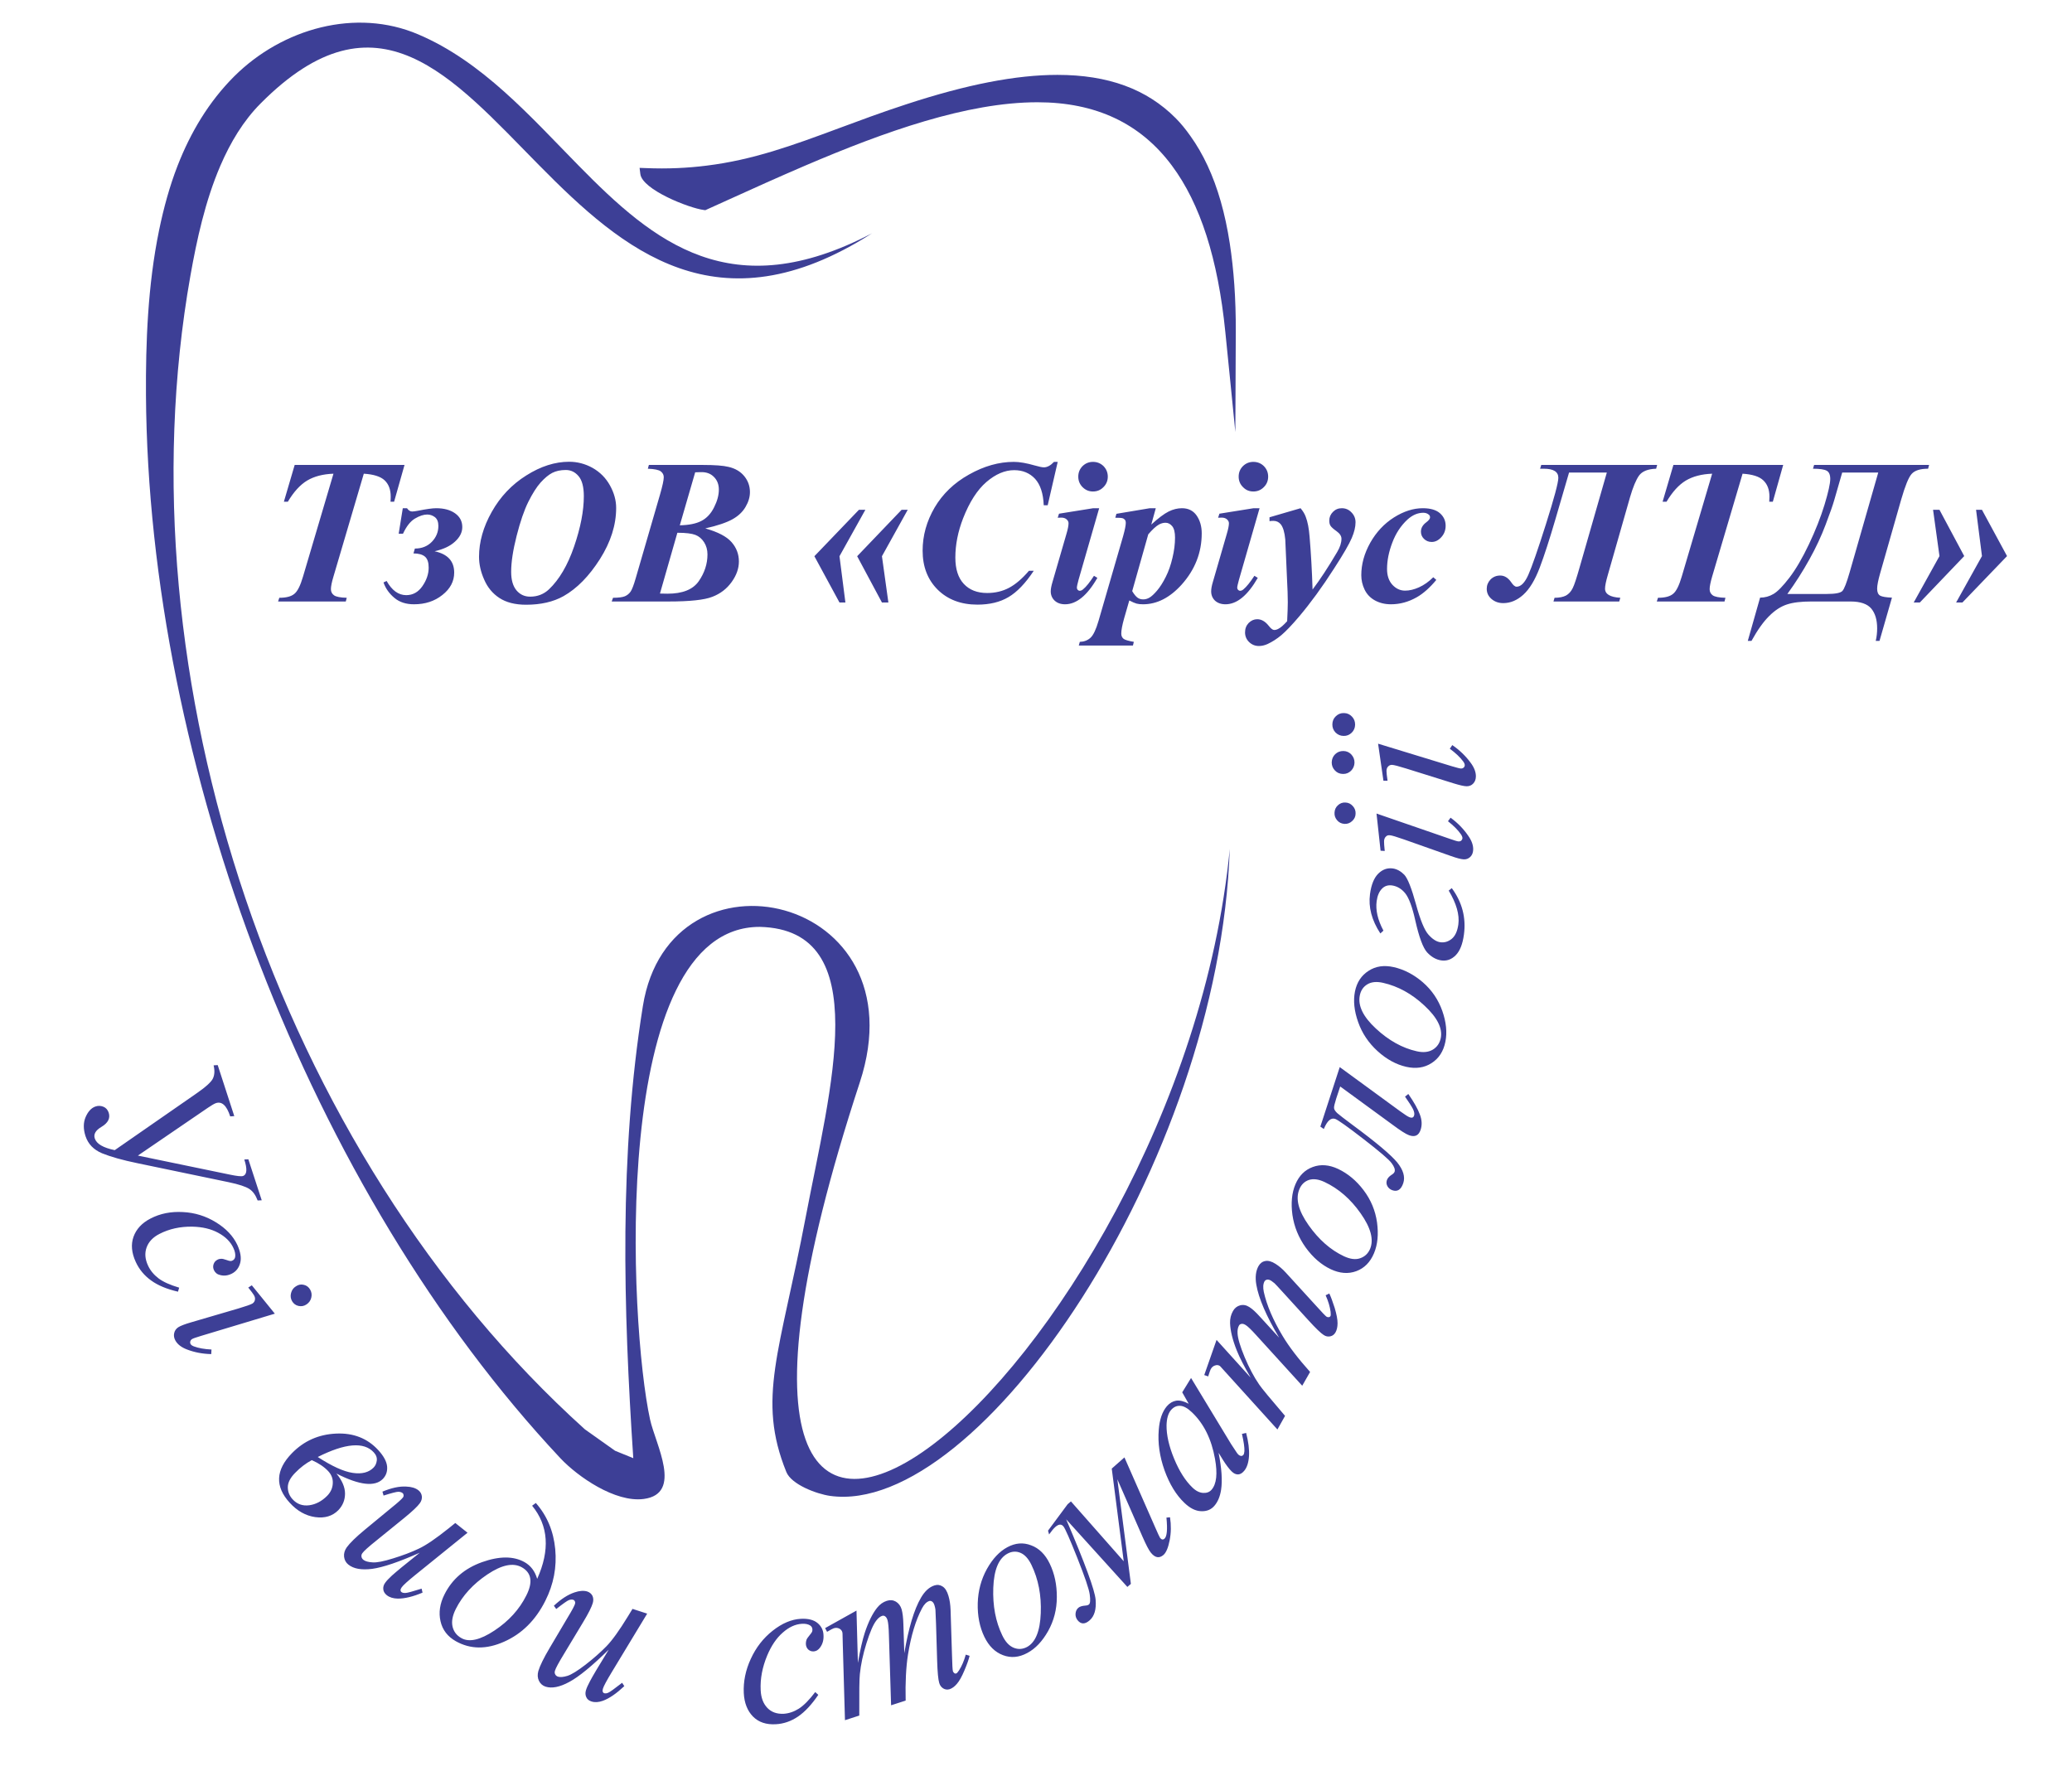
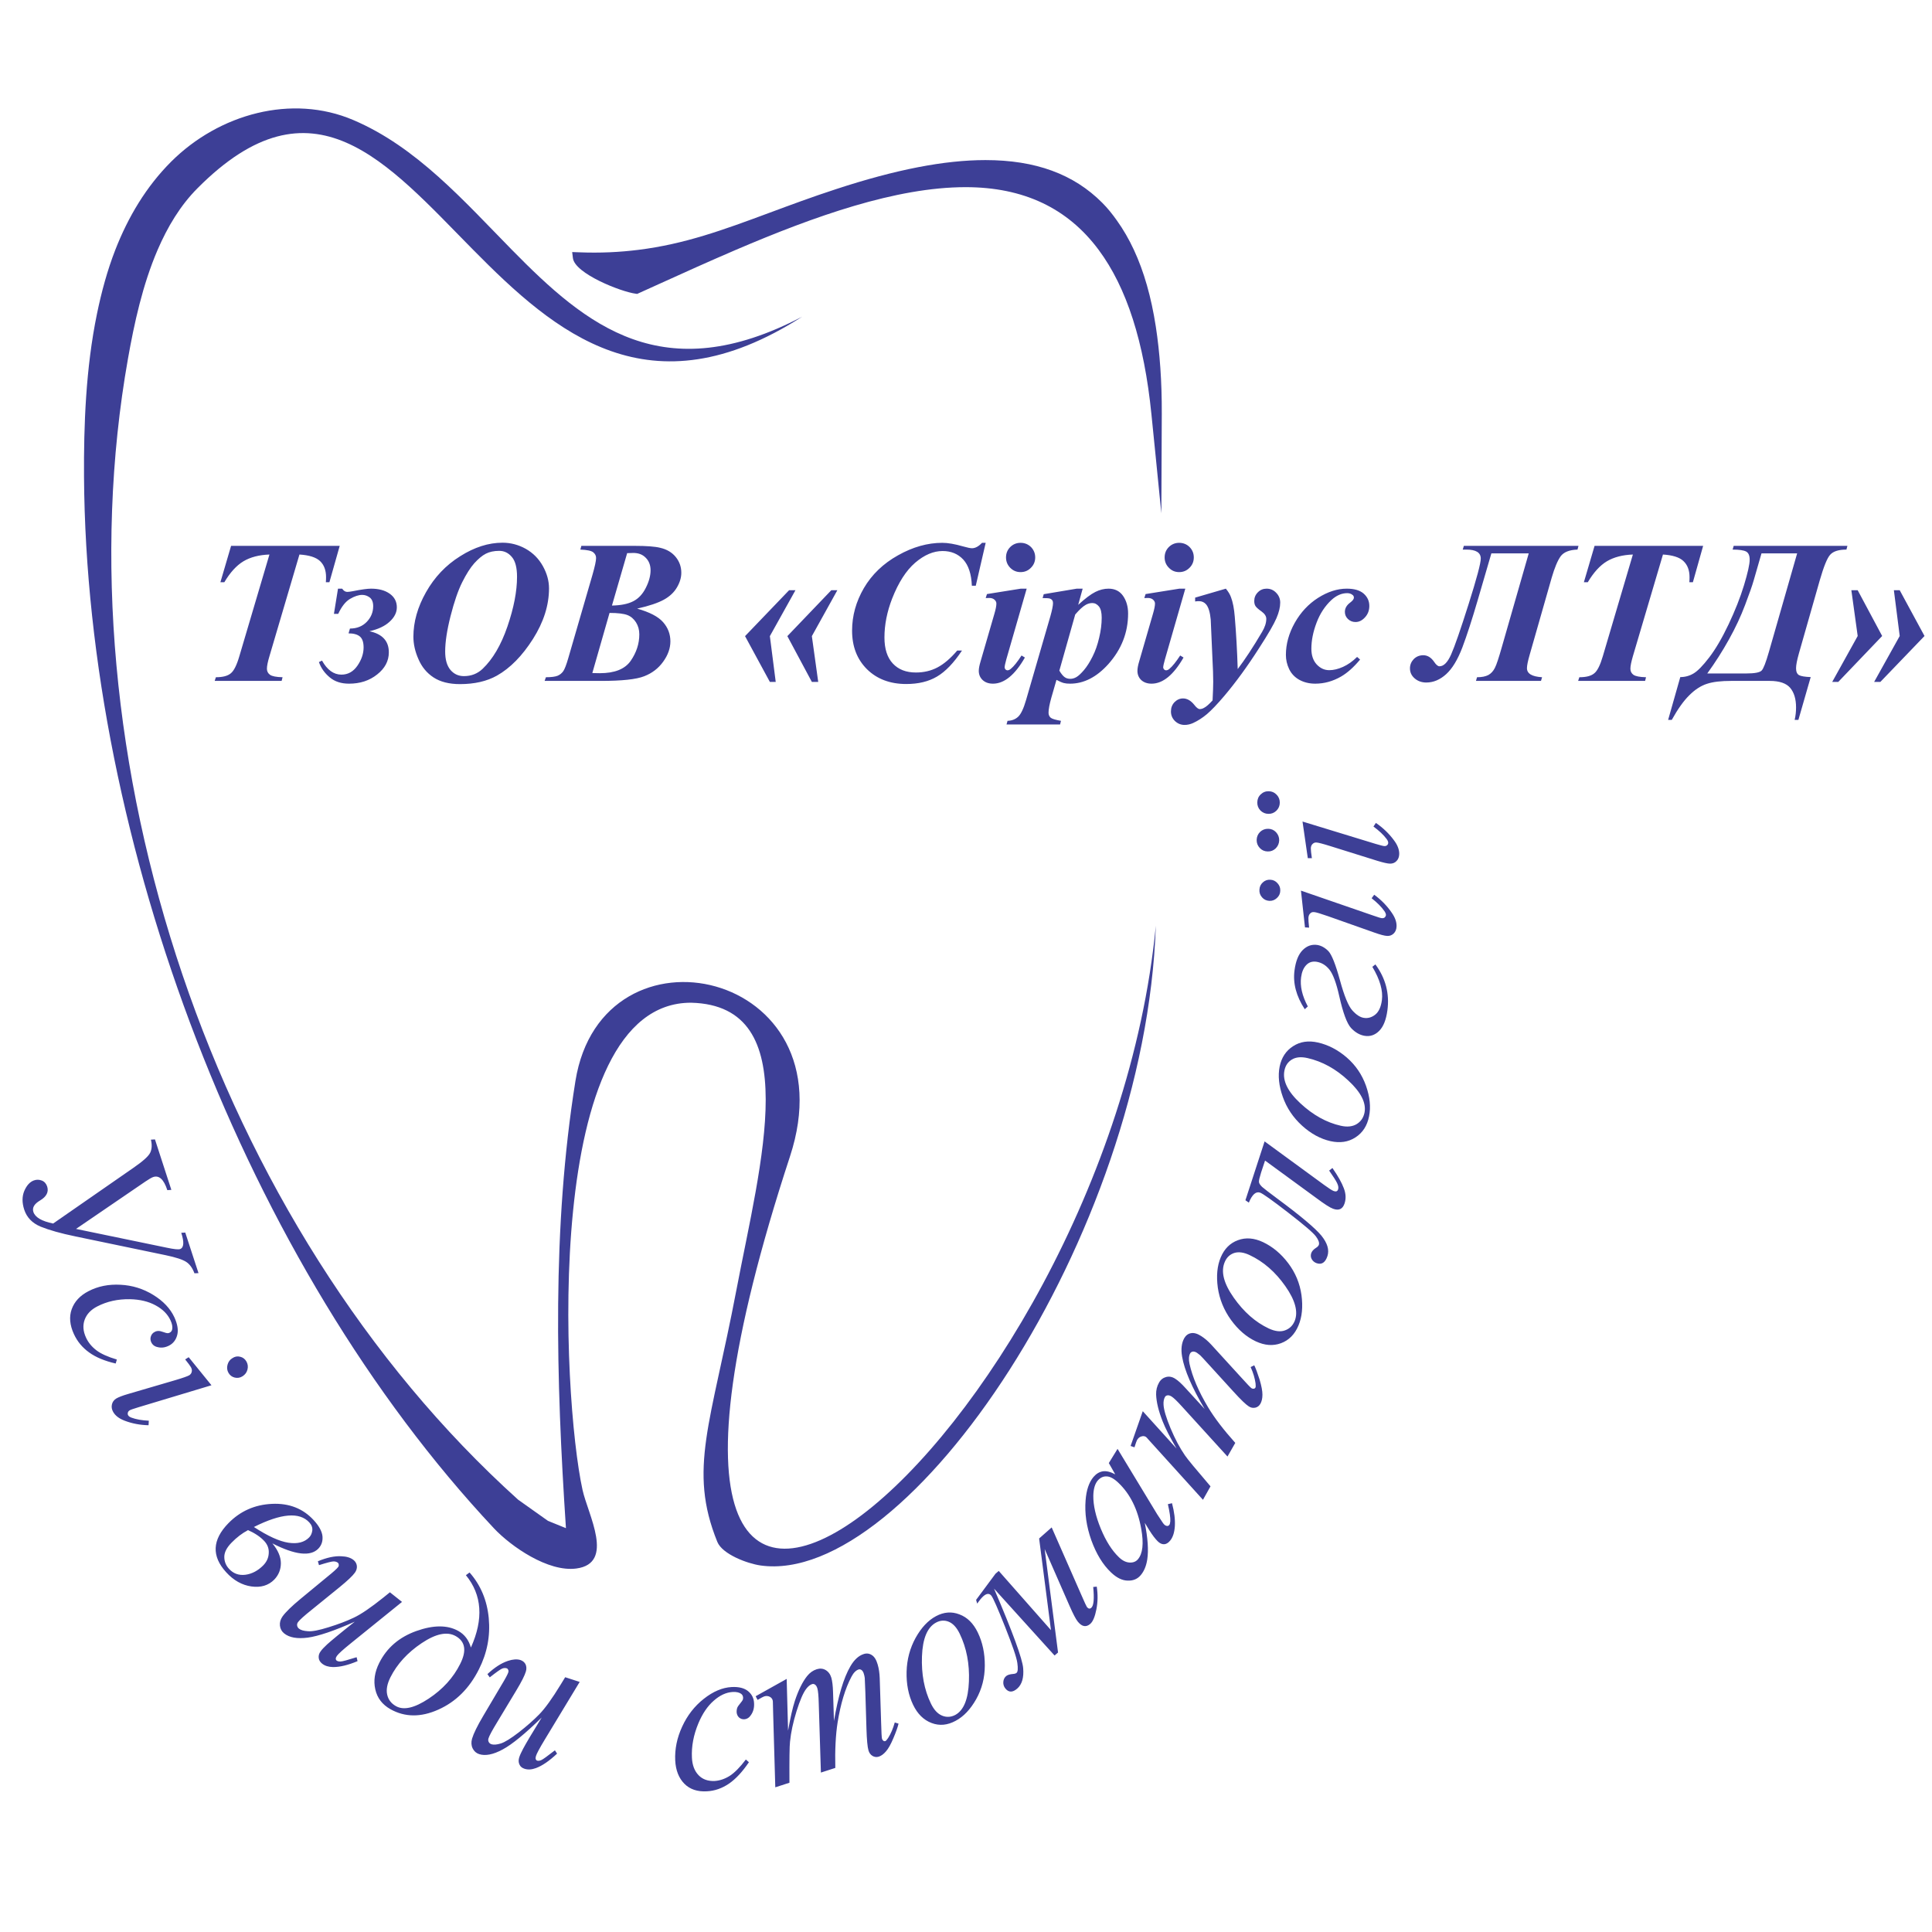
- <svg xmlns="http://www.w3.org/2000/svg" version="1.1" width="56" height="48" viewBox="60 180 470 490">
+ <svg xmlns="http://www.w3.org/2000/svg" width="512" height="512" viewBox="26 156 539 539" fill="none">
  <path transform="matrix(1,0,0,-1,348.46,247.143)" d="M0 0C-1.279 8.297-3.316 15.416-6.123 21.442-7.504 24.416-9.085 27.145-10.863 29.626-12.126 31.417-13.472 33.092-14.95 34.569-22.922 42.579-33.583 46.483-47.546 46.483-58.954 46.483-72.575 43.839-89.184 38.388-95.976 36.177-101.98 33.935-107.8 31.777-120.641 27.005-131.488 23.032-144.341 21.442-149.529 20.791-155.014 20.507-161.136 20.762L-162.831 20.824-162.626 19.148C-162.12 14.81-149.165 9.71-145.094 9.203L-144.701 9.147-138.785 11.826C-131.763 15.022-124.502 18.288-117.156 21.442-95.183 30.84-72.464 38.928-53.072 38.928-36.958 38.928-24.634 33.114-15.958 21.442-8.14 10.941-3.243-4.284-1.221-24.503L0-36.628 1.539-52.065 1.661-24.355C1.7-15.276 1.108-7.233 0 0" fill="#3d3f96" />
  <path transform="matrix(1,0,0,-1,246.386,478.654)" d="M0 0C17.095 52.074-52.4 67.411-59.848 21.07-66.421-19.836-65.242-62.259-62.497-103.681L-67.516-101.64-75.844-95.731C-160.842-19.124-204.29 112.14-184.677 222.625-182.951 232.359-180.617 243.18-176.409 252.953-173.647 259.353-170.093 265.318-165.294 270.132-133.088 302.531-112.558 277.45-88.374 252.953-65.43 229.721-39.203 207.025 3.392 234.292-35.433 213.984-56.687 231.684-77.57 252.953-90.966 266.588-104.211 281.699-121.849 289.178-138.95 296.47-159.254 290.894-172.637 277.549-179.615 270.572-184.633 262.135-188.215 252.953-190.441 247.243-192.069 241.221-193.331 235.111-196.468 219.895-197.031 203.905-196.947 189.717-196.302 87.669-151.915-29.801-82.551-103.758-77.804-108.782-67.502-115.978-59.612-114.94-48.718-113.496-56.37-99.837-57.865-93.015-63.567-67.101-69.337 43.051-27.558 42.91 4.261 42.109-8.132-1.524-14.94-37.236-22.031-74.494-28.467-87.265-20.264-107.507-18.858-110.956-11.919-113.564-8.195-114.092 32.951-119.863 99.14-22.265 102.074 64.387 88.267-78.504-68.726-209.591 0 0" fill="#3d3f96" />
  <path transform="matrix(1,0,0,-1,90.47,308.287)" d="M0 0H30.305L27.431-10.142H26.44C26.486-9.603 26.495-9.137 26.495-8.728 26.495-6.8 25.932-5.302 24.809-4.236 23.668-3.178 21.769-2.586 19.07-2.417L10.7-30.792C10.227-32.366 9.996-33.507 9.996-34.284 9.996-34.996 10.293-35.565 10.862-35.973 11.437-36.377 12.595-36.611 14.363-36.652L14.101-37.677H-4.578L-4.243-36.652C-2.339-36.652-.959-36.3-.095-35.57 .785-34.877 1.582-33.266 2.303-30.792L10.7-2.417C7.806-2.521 5.389-3.147 3.444-4.304 1.499-5.479-.273-7.429-1.881-10.142H-2.98L0 0ZM28.693-18.973 29.828-11.94H30.991C31.395-12.544 31.876-12.846 32.413-12.846 32.77-12.846 33.277-12.77 33.939-12.65 36.328-12.171 38.031-11.94 39.028-11.94 41.176-11.94 42.912-12.395 44.258-13.35 45.579-14.295 46.241-15.551 46.241-17.143 46.241-18.597 45.576-19.93 44.224-21.16 42.895-22.398 41.011-23.27 38.605-23.817 42.204-24.593 44.009-26.543 44.009-29.706 44.009-32.128 42.912-34.175 40.749-35.88 38.581-37.612 35.967-38.447 32.919-38.447 30.743-38.447 28.958-37.888 27.539-36.702 26.117-35.525 25.099-34.119 24.504-32.42L25.367-32.012C26.821-34.611 28.621-35.926 30.777-35.926 32.605-35.926 34.104-35.094 35.251-33.427 36.395-31.767 36.968-30.062 36.968-28.343 36.968-26.918 36.641-25.903 35.958-25.309 35.279-24.724 34.211-24.415 32.77-24.41L33.163-23.069C35.088-23.069 36.654-22.436 37.849-21.203 39.042-19.961 39.644-18.506 39.644-16.821 39.644-15.708 39.317-14.9 38.691-14.406 38.062-13.933 37.351-13.679 36.572-13.679 35.59-13.679 34.447-14.05 33.193-14.79 31.933-15.531 30.828-16.936 29.885-18.973H28.693ZM63.842-38.571C60.787-38.571 58.333-37.922 56.473-36.702 54.6-35.469 53.201-33.78 52.272-31.613 51.326-29.481 50.862-27.389 50.862-25.344 50.862-21.249 52.025-17.088 54.387-12.92 56.738-8.749 59.913-5.391 63.909-2.892 67.89-.369 71.835 .88 75.722 .88 78.001 .88 80.169 .311 82.211-.826 84.25-1.988 85.842-3.588 86.985-5.649 88.125-7.702 88.696-9.774 88.696-11.857 88.696-16.553 87.204-21.261 84.228-25.966 81.237-30.671 77.894-34.096 74.164-36.204 71.358-37.779 67.901-38.571 63.842-38.571ZM74.81-1.393C73.343-1.393 72.086-1.667 71.07-2.187 70.046-2.714 68.985-3.607 67.853-4.848 66.748-6.089 65.622-7.865 64.478-10.151 63.315-12.482 62.246-15.599 61.234-19.569 60.225-23.542 59.727-26.837 59.727-29.481 59.727-31.742 60.223-33.435 61.192-34.603 62.183-35.773 63.436-36.341 64.971-36.341 66.996-36.341 68.739-35.665 70.169-34.31 72.986-31.628 75.315-27.699 77.098-22.492 78.877-17.299 79.775-12.675 79.775-8.621 79.775-6.089 79.296-4.236 78.346-3.117 77.387-1.971 76.213-1.393 74.81-1.393ZM97.721 0H112.604C115.935 0 118.297-.184 119.713-.54 121.592-.971 123.04-1.846 124.084-3.147 125.099-4.413 125.606-5.876 125.606-7.508 125.606-8.847 125.203-10.206 124.387-11.591 123.574-12.987 122.355-14.124 120.731-15.02 119.118-15.907 116.626-16.765 113.283-17.509 116.758-18.491 119.169-19.742 120.522-21.286 121.883-22.83 122.559-24.615 122.559-26.646 122.559-28.555 121.899-30.438 120.559-32.301 119.219-34.17 117.458-35.525 115.244-36.377 113.046-37.251 109.01-37.677 103.141-37.677H87.47L87.829-36.652C89.35-36.652 90.443-36.504 91.107-36.233 91.753-35.955 92.279-35.525 92.686-34.942 93.076-34.363 93.548-33.145 94.083-31.284L100.806-8.135C101.486-5.761 101.828-4.19 101.828-3.382 101.828-2.745 101.564-2.219 101.022-1.788 100.464-1.352 99.273-1.111 97.44-1.042L97.721 0ZM106.255-16.655C108.769-16.601 110.753-16.209 112.213-15.443 113.66-14.701 114.842-13.45 115.703-11.709 116.58-9.99 117.028-8.341 117.028-6.813 117.028-5.371 116.571-4.19 115.654-3.291 114.755-2.37 113.549-1.938 112.026-1.985L110.497-2.033 106.255-16.655ZM105.583-18.711 100.777-35.487C101.71-35.52 102.404-35.525 102.858-35.525 106.993-35.525 109.856-34.392 111.472-32.095 113.076-29.78 113.889-27.314 113.889-24.679 113.889-23.425 113.575-22.304 112.96-21.331 112.335-20.363 111.54-19.677 110.55-19.3 109.575-18.923 107.914-18.711 105.583-18.711ZM157.448-12.38 150.311-25.185 151.945-37.953H150.311L143.387-25.185 155.673-12.38H157.448ZM169.137-12.38 162.026-25.185 163.801-37.953H162.026L155.19-25.185 167.448-12.38H169.137ZM210.522 .847 207.756-11.121H206.664C206.531-7.865 205.734-5.436 204.274-3.826 202.786-2.231 200.864-1.44 198.499-1.44 195.942-1.44 193.399-2.521 190.849-4.703 188.315-6.892 186.179-10.225 184.413-14.734 183-18.383 182.278-21.989 182.278-25.55 182.278-28.728 183.052-31.154 184.613-32.821 186.182-34.506 188.32-35.332 191.06-35.332 193.258-35.332 195.268-34.865 197.077-33.911 198.907-32.945 200.733-31.371 202.587-29.203H203.913C201.621-32.66 199.297-35.08 196.942-36.463 194.615-37.847 191.754-38.542 188.357-38.542 183.831-38.542 180.179-37.145 177.417-34.428 174.625-31.654 173.248-28.058 173.248-23.651 173.248-19.5 174.354-15.531 176.555-11.758 178.753-8.019 181.925-4.942 186.067-2.636 190.2-.305 194.327 .847 198.411 .847 199.968 .847 201.912 .514 204.216-.151 205.409-.49 206.223-.662 206.705-.662 207.623-.662 208.56-.151 209.498 .847H210.522ZM220.246 .847C221.404 .847 222.361 .445 223.159-.323 223.936-1.132 224.338-2.1 224.338-3.228 224.338-4.361 223.936-5.336 223.132-6.125 222.338-6.937 221.387-7.323 220.246-7.323 219.141-7.323 218.186-6.937 217.378-6.125 216.593-5.336 216.194-4.361 216.194-3.228 216.194-2.1 216.575-1.132 217.373-.323 218.156 .445 219.125 .847 220.246 .847ZM221.96-11.94 216.275-31.675C215.963-32.797 215.808-33.548 215.808-33.911 215.808-34.109 215.902-34.284 216.048-34.487 216.228-34.634 216.399-34.722 216.575-34.722 216.88-34.722 217.211-34.597 217.528-34.31 218.371-33.629 219.358-32.385 220.527-30.585L221.462-31.154C218.682-36.01 215.701-38.447 212.555-38.447 211.346-38.447 210.399-38.101 209.687-37.447 208.964-36.773 208.596-35.903 208.596-34.877 208.596-34.182 208.774-33.316 209.089-32.258L212.945-18.973C213.319-17.714 213.507-16.738 213.507-16.092 213.507-15.684 213.328-15.335 212.971-15.012 212.619-14.701 212.141-14.534 211.54-14.534 211.247-14.534 210.921-14.566 210.522-14.566L210.878-13.45 220.317-11.94H221.96ZM226.717-13.483 235.927-11.94H237.58L236.334-16.452C238.274-14.675 239.866-13.483 241.119-12.853 242.349-12.239 243.575-11.94 244.798-11.94 246.544-11.94 247.897-12.604 248.838-13.941 249.769-15.282 250.254-16.922 250.254-18.876 250.254-24.197 248.388-28.901 244.727-33.006 241.462-36.628 237.902-38.447 234.07-38.447 233.357-38.447 232.787-38.393 232.291-38.262 231.816-38.137 231.15-37.847 230.27-37.39L228.828-42.395C228.323-44.201 228.057-45.594 228.057-46.534 228.057-47.13 228.246-47.586 228.666-47.951 229.061-48.279 230.02-48.548 231.523-48.814L231.275-49.833H216.337L216.616-48.814C217.801-48.777 218.786-48.404 219.571-47.678 220.354-46.96 221.098-45.389 221.788-43.008L228.562-19.663C229.054-17.91 229.305-16.677 229.305-15.951 229.305-15.639 229.235-15.374 229.08-15.165 228.934-14.959 228.704-14.79 228.41-14.702 228.12-14.604 227.449-14.566 226.406-14.566L226.717-13.483ZM231.072-34.815C231.614-35.723 232.125-36.334 232.557-36.628 232.982-36.948 233.522-37.095 234.124-37.095 234.705-37.095 235.275-36.939 235.85-36.598 236.416-36.27 237.114-35.625 237.947-34.651 238.78-33.663 239.578-32.406 240.341-30.87 241.119-29.337 241.727-27.594 242.179-25.637 242.657-23.67 242.888-21.8 242.888-20.043 242.888-18.605 242.645-17.585 242.13-16.922 241.601-16.28 240.991-15.951 240.271-15.951 239.635-15.951 239.014-16.127 238.437-16.452 237.603-16.922 236.629-17.838 235.501-19.148L231.072-34.815ZM264.493 .847C265.636 .847 266.627 .445 267.4-.323 268.193-1.132 268.582-2.1 268.582-3.228 268.582-4.361 268.187-5.336 267.383-6.125 266.579-6.937 265.623-7.323 264.493-7.323 263.376-7.323 262.431-6.937 261.648-6.125 260.844-5.336 260.445-4.361 260.445-3.228 260.445-2.1 260.823-1.132 261.624-.323 262.407 .445 263.376 .847 264.493 .847ZM266.212-11.94 260.529-31.675C260.215-32.797 260.046-33.548 260.046-33.911 260.046-34.109 260.141-34.284 260.298-34.487 260.477-34.634 260.641-34.722 260.823-34.722 261.149-34.722 261.458-34.597 261.783-34.31 262.603-33.629 263.611-32.385 264.788-30.585L265.72-31.154C262.926-36.01 259.957-38.447 256.807-38.447 255.6-38.447 254.653-38.101 253.923-37.447 253.22-36.773 252.858-35.903 252.858-34.877 252.858-34.182 253.018-33.316 253.338-32.258L257.187-18.973C257.556-17.714 257.758-16.738 257.758-16.092 257.758-15.684 257.572-15.335 257.219-15.012 256.869-14.701 256.386-14.534 255.77-14.534 255.487-14.534 255.163-14.566 254.772-14.566L255.132-13.45 264.562-11.94H266.212ZM268.956-14.441 277.521-11.94C278.214-12.77 278.697-13.571 278.963-14.345 279.47-15.669 279.83-17.461 280.013-19.793 280.395-24.344 280.677-29.203 280.833-34.377 282.813-31.767 285.097-28.319 287.63-24.014 288.409-22.713 288.807-21.492 288.807-20.353 288.807-19.621 288.356-18.932 287.467-18.289 286.555-17.652 285.993-17.128 285.775-16.765 285.551-16.403 285.448-15.946 285.448-15.352 285.448-14.446 285.775-13.641 286.461-12.95 287.141-12.264 287.942-11.94 288.908-11.94 289.931-11.94 290.836-12.312 291.565-13.09 292.329-13.864 292.69-14.785 292.69-15.834 292.69-17.088 292.346-18.534 291.65-20.159 290.957-21.795 289.34-24.615 286.761-28.586 283.499-33.689 280.279-38.087 277.139-41.808 275.121-44.189 273.479-45.894 272.248-46.943 271.001-47.988 269.714-48.814 268.394-49.423 267.6-49.782 266.799-49.958 266.036-49.958 264.969-49.958 264.069-49.586 263.305-48.848 262.567-48.112 262.207-47.22 262.207-46.203 262.207-45.179 262.526-44.325 263.198-43.608 263.88-42.928 264.669-42.566 265.569-42.566 266.702-42.566 267.751-43.153 268.7-44.338 269.318-45.143 269.845-45.539 270.242-45.539 270.663-45.539 271.094-45.402 271.49-45.161 272.058-44.876 272.839-44.189 273.822-43.117 273.938-40.796 274-39.055 274-37.888 274-36.27 273.927-34.034 273.77-31.154L273.304-20.567C273.122-18.619 272.721-17.216 272.058-16.372 271.543-15.75 270.859-15.428 270.033-15.428 269.709-15.428 269.351-15.443 268.956-15.513V-14.441ZM314.142-30.984 314.975-31.722C313.175-33.885 311.405-35.455 309.659-36.463 307.348-37.792 304.953-38.447 302.46-38.447 300.799-38.447 299.332-38.087 298.042-37.383 296.751-36.67 295.805-35.669 295.189-34.392 294.567-33.1 294.277-31.767 294.277-30.427 294.277-27.389 295.104-24.41 296.751-21.466 298.409-18.534 300.58-16.209 303.263-14.501 305.972-12.788 308.643-11.94 311.242-11.94 313.351-11.94 314.914-12.395 315.969-13.315 317.02-14.243 317.55-15.384 317.55-16.765 317.55-17.993 317.158-19.054 316.356-19.93 315.56-20.811 314.686-21.249 313.693-21.249 312.843-21.249 312.15-20.949 311.578-20.401 311.007-19.847 310.734-19.182 310.734-18.416 310.734-17.416 311.224-16.553 312.217-15.82 312.902-15.302 313.247-14.845 313.247-14.457 313.247-14.124 313.121-13.84 312.817-13.651 312.466-13.365 311.979-13.194 311.394-13.194 309.834-13.194 308.385-13.824 307-15.083 305.197-16.765 303.794-18.876 302.836-21.43 301.861-23.995 301.384-26.405 301.384-28.708 301.384-30.522 301.869-31.971 302.848-33.056 303.844-34.126 305.001-34.683 306.372-34.683 307.556-34.683 308.839-34.377 310.207-33.765 311.578-33.146 312.888-32.227 314.142-30.984ZM375.903 0 375.628-1.042C373.341-1.111 371.772-1.753 370.91-2.933 370.062-4.132 369.239-6.118 368.431-8.873L362.305-30.318C361.778-32.128 361.528-33.387 361.528-34.126 361.528-35.652 362.932-36.478 365.746-36.652L365.443-37.677H347.303L347.597-36.652C348.939-36.652 349.981-36.437 350.764-36.031 351.529-35.599 352.137-34.942 352.596-34.013 353.064-33.101 353.676-31.195 354.505-28.289L362.023-2.1H351.6L347.781-15.182C346.211-20.541 344.792-24.937 343.501-28.356 342.2-31.767 340.696-34.25 338.981-35.803 337.275-37.35 335.428-38.125 333.446-38.125 332.187-38.125 331.107-37.748 330.221-36.994 329.323-36.224 328.888-35.291 328.888-34.175 328.888-33.192 329.248-32.333 329.924-31.611 330.652-30.878 331.542-30.515 332.612-30.515 333.776-30.515 334.77-31.124 335.615-32.333 336.16-33.174 336.684-33.599 337.115-33.599 338.316-33.599 339.396-32.498 340.365-30.318 341.34-28.133 342.973-23.449 345.232-16.306 347.495-9.147 348.642-4.882 348.642-3.538 348.642-1.876 347.303-1.042 344.639-1.042H343.61L343.927 0H375.903ZM380.392 0H410.68L407.822-10.142H406.833C406.875-9.603 406.886-9.137 406.886-8.728 406.886-6.8 406.316-5.302 405.178-4.236 404.072-3.178 402.153-2.586 399.472-2.417L391.08-30.792C390.629-32.366 390.387-33.507 390.387-34.284 390.387-34.996 390.675-35.565 391.235-35.973 391.819-36.377 392.981-36.611 394.748-36.652L394.492-37.677H375.807L376.139-36.652C378.034-36.652 379.428-36.3 380.293-35.57 381.178-34.877 381.969-33.266 382.693-30.792L391.08-2.417C388.198-2.521 385.782-3.147 383.826-4.304 381.876-5.479 380.112-7.429 378.5-10.142H377.411L380.392 0ZM419.206 0H450.931L450.658-1.042C448.484-1.042 446.984-1.516 446.125-2.474 445.271-3.418 444.322-5.789 443.23-9.567L437.41-29.97C436.876-31.857 436.603-33.229 436.603-34.147 436.603-35.116 436.883-35.73 437.419-36.059 437.967-36.367 439.068-36.548 440.69-36.611L437.255-48.548H436.212C436.487-47.399 436.603-46.224 436.603-45.085 436.603-42.759 436.071-40.938 434.98-39.629 433.897-38.342 431.989-37.677 429.269-37.677H418.437C415.694-37.677 413.471-37.922 411.757-38.482 410.062-39.026 408.416-40.084 406.822-41.679 405.209-43.264 403.583-45.567 401.931-48.548H400.914L404.306-36.611C405.643-36.611 406.875-36.27 408.003-35.599 409.151-34.929 410.609-33.433 412.38-31.124 414.164-28.791 415.958-25.733 417.778-21.903 419.58-18.088 421.029-14.446 422.082-10.987 423.127-7.536 423.664-5.149 423.664-3.851 423.664-2.695 423.331-1.938 422.673-1.584 422.006-1.225 420.766-1.042 418.906-1.042L419.206 0ZM426.96-2.1 424.791-9.617C424.387-11.052 423.59-13.322 422.388-16.485 421.206-19.629 419.705-22.85 417.887-26.104 416.061-29.394 414.045-32.554 411.833-35.599H422.738C425.064-35.599 426.49-35.323 427.007-34.78 427.52-34.25 428.176-32.534 429.019-29.616L436.905-2.1H426.96ZM458.391-37.953 465.523-25.148 463.895-12.38H465.523L472.441-25.148 460.129-37.953H458.391ZM446.692-37.953 453.799-25.148 452.032-12.38H453.799L460.627-25.148 448.383-37.953H446.692" fill="#3d3f96" />
  <path transform="matrix(1,0,0,-1,47.206,498.849)" d="M0 0 25.349-5.245C27.336-5.664 28.564-5.793 29.023-5.628 30.103-5.24 30.221-3.726 29.361-1.081L30.479-1.019 34.173-12.334 33.044-12.382C32.499-10.933 31.753-9.869 30.774-9.223 29.799-8.57 27.882-7.931 25.011-7.332L-.075-2.11C-4.27-1.252-7.529-.317-9.883 .637-12.213 1.618-13.73 3.192-14.446 5.37-15.083 7.328-15.068 9.083-14.427 10.603-13.759 12.147-12.877 13.117-11.758 13.525-11.004 13.801-10.257 13.772-9.537 13.49-8.809 13.206-8.321 12.636-8.052 11.85-7.558 10.323-8.222 9.013-10.024 7.938-11.653 6.978-12.275 5.915-11.892 4.736-11.399 3.226-9.577 2.163-6.383 1.501L16.012 17.043C18.666 18.875 20.238 20.28 20.701 21.269 21.176 22.28 21.237 23.485 20.897 24.9L22.026 24.972 26.6 10.893 25.475 10.813C24.49 13.865 23.141 15.055 21.469 14.45 21.038 14.293 20.328 13.868 19.338 13.206L0 0ZM11.07-37.553C8.035-36.851 5.563-35.838 3.686-34.48 1.8-33.136 .374-31.43-.588-29.339-1.742-26.832-1.956-24.503-1.201-22.393-.441-20.287 1.11-18.591 3.475-17.376 6.151-15.98 9.131-15.397 12.422-15.581 15.702-15.741 18.755-16.686 21.541-18.409 24.338-20.119 26.303-22.211 27.446-24.661 28.319-26.589 28.599-28.233 28.236-29.604 27.882-30.96 27.12-31.952 25.973-32.546 24.885-33.106 23.814-33.253 22.729-32.968 21.902-32.79 21.323-32.325 20.987-31.609 20.737-31.064 20.701-30.506 20.888-29.972 21.07-29.423 21.419-29.013 21.939-28.744 22.263-28.563 22.624-28.473 22.962-28.473 23.288-28.457 23.765-28.555 24.348-28.772 24.936-28.985 25.331-29.094 25.551-29.094 25.764-29.094 25.968-29.044 26.154-28.933 26.519-28.744 26.764-28.423 26.845-27.966 26.957-27.27 26.804-26.451 26.364-25.515 25.58-23.789 24.169-22.382 22.182-21.316 20.197-20.234 17.818-19.67 15.035-19.609 11.661-19.555 8.634-20.228 5.947-21.615 4.16-22.526 2.988-23.772 2.419-25.32 1.842-26.889 1.973-28.555 2.791-30.322 3.414-31.679 4.373-32.857 5.668-33.85 6.951-34.832 8.868-35.692 11.394-36.441L11.07-37.553ZM47.544-36.99C47.94-37.698 48.039-38.44 47.834-39.24 47.632-40.034 47.184-40.639 46.477-41.097 45.789-41.543 45.071-41.655 44.284-41.477 43.517-41.294 42.937-40.843 42.545-40.171 42.145-39.477 42.048-38.719 42.267-37.905 42.482-37.101 42.921-36.484 43.606-36.072 44.305-35.596 45.033-35.46 45.797-35.664 46.552-35.838 47.137-36.281 47.544-36.99ZM37.789-43.619 17.401-49.759C16.024-50.181 15.216-50.453 14.986-50.605 14.709-50.768 14.538-50.986 14.467-51.253 14.392-51.526 14.416-51.766 14.538-51.983 14.677-52.252 14.986-52.465 15.454-52.647 16.755-53.132 18.371-53.416 20.312-53.51L20.24-54.772C17.864-54.72 15.633-54.299 13.563-53.503 12.018-52.915 10.965-52.107 10.371-51.065 9.971-50.371 9.861-49.678 10.018-48.978 10.168-48.29 10.566-47.738 11.182-47.342 11.8-46.966 12.946-46.509 14.628-46.024L27.714-42.191C29.859-41.554 31.15-41.097 31.628-40.813 31.989-40.55 32.22-40.248 32.288-39.828 32.398-39.426 32.288-38.993 32.041-38.544 31.826-38.182 31.304-37.449 30.455-36.411L31.436-35.792 37.789-43.619ZM54.782-87.732C56.362-89.632 57.154-91.505 57.154-93.279 57.144-95.066 56.521-96.559 55.318-97.828 53.692-99.476 51.56-100.115 48.936-99.75 46.322-99.38 43.959-98.064 41.886-95.78 37.782-91.298 37.991-86.732 42.521-82.099 45.834-78.717 49.876-76.929 54.668-76.706 59.47-76.479 63.36-78.021 66.353-81.298 67.842-82.929 68.639-84.425 68.766-85.785 68.873-87.173 68.481-88.286 67.592-89.212 65.396-91.454 61.116-90.973 54.782-87.732ZM49.628-83.162C53.539-85.706 56.748-87.173 59.27-87.549 61.798-87.928 63.717-87.434 65.04-86.074 65.529-85.573 65.801-84.962 65.916-84.171 66.019-83.377 65.752-82.608 65.085-81.886 62.363-78.914 57.212-79.352 49.628-83.162ZM47.985-84.03C46.361-84.896 44.813-86.069 43.398-87.532 42.048-88.902 41.383-90.208 41.369-91.479 41.369-92.763 41.81-93.889 42.694-94.841 43.902-96.16 45.427-96.718 47.279-96.484 49.116-96.233 50.772-95.342 52.231-93.869 53.185-92.896 53.709-91.768 53.771-90.488 53.862-89.212 53.441-88.092 52.557-87.117 51.466-85.93 49.941-84.896 47.985-84.03ZM90.952-104.062 76.603-115.664C74.465-117.394 73.188-118.545 72.79-119.12 72.582-119.41 72.471-119.674 72.457-119.883 72.471-120.098 72.539-120.279 72.698-120.417 72.958-120.617 73.32-120.705 73.806-120.685 74.292-120.685 75.781-120.272 78.286-119.49L78.543-120.588C75.911-121.696 73.627-122.249 71.705-122.238 70.442-122.21 69.444-121.902 68.674-121.296 68.1-120.838 67.77-120.299 67.712-119.687 67.64-119.051 67.803-118.452 68.227-117.88 68.619-117.312 69.241-116.674 70.084-115.888 71.196-114.888 73.756-112.755 77.773-109.576 71.989-112.148 67.616-113.618 64.66-114.025 61.721-114.401 59.532-114.025 58.074-112.851 57.393-112.308 56.995-111.588 56.891-110.682 56.798-109.784 57.04-108.94 57.613-108.113 58.493-106.896 60.166-105.259 62.625-103.227L69.994-97.146C71.778-95.715 72.813-94.766 73.137-94.326 73.284-94.132 73.348-93.897 73.299-93.665 73.288-93.425 73.188-93.247 73.049-93.127 72.744-92.89 72.321-92.76 71.856-92.76 71.366-92.76 69.994-93.108 67.789-93.806L67.476-92.721C69.951-91.695 72.129-91.214 74.021-91.325 75.484-91.374 76.603-91.721 77.405-92.351 77.967-92.799 78.27-93.35 78.352-94.006 78.418-94.654 78.243-95.306 77.799-95.91 77.178-96.789 75.732-98.15 73.526-99.954L65.752-106.262C63.624-107.961 62.359-109.109 61.951-109.682 61.721-109.992 61.636-110.319 61.69-110.644 61.739-110.995 61.917-111.293 62.22-111.533 62.722-111.934 63.559-112.167 64.725-112.239 65.896-112.338 67.808-111.966 70.453-111.133 73.101-110.319 75.433-109.439 77.457-108.478 79.481-107.544 82.242-105.652 85.734-102.861L87.573-101.374 90.952-104.062ZM108.773-96.605 109.797-95.851C112.891-99.361 114.674-103.603 115.149-108.575 115.616-113.557 114.71-118.301 112.416-122.843 109.741-128.186 105.959-131.937 101.078-134.11 96.193-136.3 91.747-136.249 87.728-133.997 85.459-132.717 84.036-130.876 83.499-128.47 82.952-126.085 83.318-123.617 84.596-121.08 86.708-116.859 90.162-113.891 94.946-112.18 99.737-110.472 103.653-110.472 106.685-112.177 108.397-113.148 109.554-114.667 110.17-116.789 113.739-108.848 113.278-102.114 108.773-96.605ZM105.925-113.594C103.524-112.261 100.389-112.918 96.433-115.564 92.49-118.208 89.595-121.374 87.728-125.073 86.812-126.908 86.498-128.506 86.812-129.927 87.121-131.319 87.935-132.398 89.259-133.138 91.41-134.358 94.444-133.657 98.393-131.041 102.328-128.436 105.266-125.201 107.173-121.374 109.036-117.697 108.609-115.108 105.925-113.594ZM140.517-126.382 130.782-142.469C129.326-144.876 128.503-146.416 128.308-147.086 128.2-147.447 128.188-147.726 128.258-147.932 128.341-148.137 128.452-148.277 128.653-148.336 128.958-148.433 129.326-148.399 129.786-148.199 130.238-148.024 131.512-147.086 133.606-145.464L134.207-146.387C132.077-148.386 130.125-149.754 128.318-150.422 127.112-150.863 126.076-150.913 125.155-150.621 124.455-150.397 123.978-150.019 123.729-149.452 123.454-148.885 123.417-148.258 123.609-147.577 123.807-146.888 124.182-146.066 124.732-145.038 125.436-143.689 127.166-140.77 129.913-136.324 125.303-140.825 121.671-143.816 119.039-145.221 116.409-146.659 114.201-147.086 112.472-146.527 111.651-146.258 111.037-145.71 110.649-144.909 110.259-144.095 110.222-143.205 110.488-142.226 110.923-140.77 111.967-138.629 113.624-135.835L118.579-127.46C119.79-125.467 120.459-124.207 120.617-123.673 120.679-123.42 120.679-123.205 120.563-122.986 120.459-122.77 120.33-122.629 120.147-122.583 119.786-122.453 119.349-122.486 118.891-122.662 118.444-122.833 117.274-123.658 115.428-125.109L114.776-124.207C116.765-122.343 118.669-121.128 120.48-120.522 121.856-120.055 123.038-119.981 123.985-120.272 124.656-120.503 125.126-120.9 125.422-121.474 125.688-122.076 125.723-122.749 125.508-123.465 125.203-124.533 124.303-126.335 122.803-128.813L117.543-137.544C116.092-139.923 115.272-141.451 115.069-142.148 114.961-142.521 114.98-142.853 115.149-143.152 115.304-143.453 115.561-143.658 115.927-143.779 116.529-143.961 117.385-143.898 118.515-143.552 119.643-143.198 121.318-142.157 123.542-140.444 125.764-138.715 127.661-137.043 129.257-135.407 130.845-133.788 132.841-131.015 135.219-127.119L136.47-125.073 140.517-126.382ZM187.73-148.788C185.931-151.439 184.074-153.454 182.16-154.766 180.256-156.058 178.198-156.792 176.001-156.9 173.374-157.053 171.269-156.351 169.718-154.785 168.181-153.224 167.304-151.046 167.17-148.277 167.025-145.146 167.659-141.991 169.099-138.877 170.537-135.73 172.552-133.138 175.132-131.107 177.737-129.048 180.306-127.96 182.896-127.812 184.923-127.705 186.461-128.102 187.509-128.966 188.553-129.831 189.124-130.963 189.167-132.327 189.244-133.582 188.952-134.703 188.282-135.648 187.799-136.371 187.17-136.761 186.408-136.804 185.839-136.831 185.355-136.644 184.933-136.267 184.539-135.875 184.329-135.358 184.299-134.76 184.285-134.36 184.348-133.997 184.452-133.657 184.569-133.329 184.85-132.917 185.262-132.427 185.674-131.937 185.916-131.589 186.016-131.385 186.077-131.185 186.12-130.954 186.107-130.718 186.078-130.294 185.9-129.943 185.528-129.677 184.969-129.303 184.206-129.129 183.216-129.187 181.383-129.291 179.628-130.108 177.916-131.625 176.191-133.125 174.771-135.228 173.641-137.914 172.28-141.172 171.677-144.359 171.832-147.518 171.933-149.625 172.559-151.243 173.695-152.418 174.826-153.587 176.325-154.101 178.188-154.016 179.614-153.921 181.006-153.454 182.379-152.592 183.738-151.711 185.251-150.183 186.88-148.026L187.73-148.788ZM198.266-125.542 198.655-139.976C199.293-136.355 199.93-133.573 200.555-131.659 201.544-128.663 202.687-126.353 203.963-124.754 204.718-123.813 205.605-123.174 206.652-122.843 207.547-122.566 208.367-122.629 209.125-123.063 209.891-123.517 210.431-124.227 210.726-125.214 210.99-126.166 211.154-127.504 211.2-129.187L211.457-137.292C212.642-130.344 214.15-125.255 216.054-121.999 217.109-120.188 218.348-119.059 219.75-118.609 220.564-118.336 221.33-118.44 222.017-118.891 222.732-119.334 223.279-120.214 223.652-121.518 223.989-122.662 224.172-123.92 224.223-125.297L224.615-137.736C224.684-140.444 224.768-141.911 224.856-142.198 224.923-142.469 225.077-142.678 225.297-142.84 225.445-142.936 225.596-142.947 225.786-142.891 225.955-142.84 226.214-142.562 226.557-142.04 227.331-140.845 227.941-139.395 228.42-137.695L229.476-138.023C229.253-138.969 228.79-140.293 228.052-142.04 227.331-143.764 226.628-145.012 225.967-145.76 225.315-146.527 224.646-147.002 223.969-147.231 223.353-147.411 222.753-147.357 222.204-147.022 221.655-146.683 221.272-146.168 221.085-145.482 220.804-144.527 220.618-142.521 220.522-139.441L220.212-129.17C220.129-126.809 220.06-125.506 220.046-125.261 219.984-124.858 219.915-124.488 219.804-124.159 219.662-123.658 219.453-123.301 219.182-123.089 218.895-122.877 218.601-122.82 218.348-122.901 217.592-123.151 216.922-123.813 216.327-124.954 214.593-128.233 213.318-132.48 212.477-137.669 211.939-141.09 211.713-145.338 211.833-150.375L207.814-151.671 207.211-132.341C207.159-130.243 207.026-128.883 206.841-128.233 206.695-127.705 206.466-127.343 206.196-127.152 205.936-126.95 205.654-126.908 205.372-126.987 204.782-127.179 204.24-127.62 203.714-128.323 202.86-129.423 201.972-131.512 201.01-134.577 200.051-137.646 199.46-140.462 199.198-143.057 199.046-144.286 199.007-148.113 199.037-154.508L195.088-155.786 194.491-135.063 194.424-132.367C194.433-131.958 194.408-131.681 194.351-131.48 194.229-131.059 193.946-130.718 193.494-130.499 193.026-130.28 192.521-130.243 191.972-130.433 191.755-130.499 191.142-130.814 190.153-131.401L189.612-130.375 198.266-125.542ZM251.586-112.596C252.914-115.346 253.56-118.415 253.541-121.831 253.536-125.237 252.724-128.353 251.137-131.196 249.529-134.037 247.637-136.047 245.389-137.242 243.123-138.465 240.906-138.687 238.692-137.845 236.487-137.013 234.765-135.324 233.533-132.759 232.247-130.079 231.634-126.987 231.72-123.524 231.814-120.067 232.671-116.927 234.24-114.077 235.837-111.223 237.706-109.225 239.914-108.043 242.098-106.872 244.276-106.686 246.468-107.544 248.645-108.347 250.356-110.044 251.586-112.596ZM246.53-112.918C245.703-111.211 244.699-110.112 243.523-109.613 242.338-109.109 241.133-109.182 239.945-109.822 237.499-111.133 236.196-114.281 236.009-119.241 235.828-124.188 236.646-128.569 238.496-132.398 239.331-134.135 240.364-135.275 241.635-135.795 242.873-136.3 244.097-136.225 245.313-135.588 247.653-134.313 248.915-131.216 249.108-126.272 249.307-121.354 248.454-116.887 246.53-112.918ZM251.114-103.49 256.523-96.196 257.433-95.418 271.998-111.934 268.694-86.366 272.195-83.277 280.539-102.261C281.391-104.224 281.888-105.296 282.027-105.485 282.435-105.993 282.856-106.06 283.251-105.696 283.936-105.087 284.102-103.158 283.784-99.893L284.771-99.796C285.106-101.988 285.074-104.087 284.669-106.142 284.274-108.174 283.713-109.516 282.987-110.17 281.797-111.211 280.624-111 279.448-109.516 278.919-108.851 278.178-107.435 277.21-105.229L270.238-89.309 273.972-118.176 273.002-119.013 256.116-100.358C261.329-112.548 264.044-119.954 264.246-122.566 264.461-125.194 263.909-127.076 262.606-128.223 261.312-129.368 260.192-129.364 259.254-128.186 258.842-127.649 258.656-127.058 258.703-126.401 258.752-125.736 258.993-125.201 259.451-124.791 259.839-124.436 260.52-124.227 261.439-124.159 261.901-124.131 262.212-124.023 262.42-123.833 262.756-123.54 262.834-122.629 262.618-121.11 262.414-119.558 261.25-116.204 259.197-111.019 257.131-105.823 255.857-102.938 255.377-102.334 254.803-101.612 254.054-101.661 253.124-102.477 252.626-102.922 252.061-103.603 251.409-104.534L251.114-103.49ZM290.574-61.364 301.636-79.617 303.212-82.003C303.361-82.22 303.5-82.371 303.633-82.506 303.859-82.723 304.13-82.842 304.413-82.875 304.66-82.875 304.837-82.783 304.99-82.608 305.152-82.427 305.254-82.066 305.294-81.558 305.344-80.578 305.122-78.994 304.615-76.791L305.769-76.526C306.411-78.97 306.672-81.104 306.561-82.925 306.438-84.74 305.992-86.092 305.222-86.994 304.688-87.632 304.13-87.952 303.545-87.973 302.969-87.99 302.371-87.732 301.786-87.155 301.092-86.474 300.288-85.417 299.398-84.008L298.171-82.003C299.019-86.263 299.249-89.67 298.864-92.202 298.583-94.037 297.969-95.512 297.026-96.614 296.122-97.682 294.902-98.186 293.356-98.118 291.83-98.076 290.298-97.309 288.759-95.837 286.458-93.66 284.627-90.644 283.251-86.83 281.895-83 281.367-79.3 281.662-75.682 281.875-72.865 282.612-70.691 283.873-69.187 284.647-68.287 285.502-67.795 286.458-67.629 287.45-67.484 288.583-67.752 289.924-68.472L288.137-65.324 290.574-61.364ZM285.029-70.225C284.251-71.16 283.852-72.574 283.812-74.445 283.784-77.102 284.476-80.173 285.894-83.614 287.329-87.092 289.014-89.739 290.966-91.607 291.948-92.555 292.946-93.027 293.93-93.078 294.927-93.127 295.698-92.823 296.244-92.184 297.61-90.601 297.917-87.755 297.179-83.664 296.21-78.222 294.095-73.959 290.844-70.861 289.622-69.684 288.518-69.077 287.555-69.047 286.594-68.988 285.761-69.381 285.029-70.225ZM297.61-50.852 307.031-61.275C305.205-58.142 303.918-55.632 303.183-53.754 302.019-50.852 301.413-48.325 301.334-46.218 301.3-44.99 301.575-43.882 302.136-42.901 302.595-42.064 303.276-41.543 304.114-41.317 304.973-41.097 305.814-41.251 306.64-41.784 307.485-42.304 308.422-43.18 309.523-44.397L314.873-50.233C311.324-44.251 309.227-39.386 308.582-35.638 308.223-33.534 308.436-31.829 309.182-30.488 309.627-29.72 310.237-29.238 311.045-29.094 311.854-28.924 312.83-29.192 313.909-29.89 314.877-30.506 315.824-31.312 316.728-32.303L324.908-41.262C326.669-43.226 327.679-44.264 327.909-44.417 328.141-44.573 328.378-44.612 328.633-44.573 328.814-44.547 328.951-44.446 329.039-44.272 329.136-44.106 329.138-43.715 329.076-43.088 328.875-41.661 328.432-40.152 327.704-38.544L328.712-38.048C329.136-38.897 329.613-40.205 330.201-42.02 330.737-43.839 331.009-45.263 330.994-46.28 330.988-47.31 330.79-48.137 330.426-48.782 330.098-49.365 329.613-49.732 329.004-49.871 328.366-50 327.779-49.905 327.185-49.513 326.384-49.015 324.965-47.648 322.944-45.426L316.2-38.026C314.654-36.319 313.789-35.394 313.607-35.233 313.311-34.986 313.014-34.759 312.734-34.568 312.313-34.296 311.931-34.181 311.591-34.22 311.236-34.29 311.005-34.434 310.848-34.692 310.457-35.394 310.383-36.369 310.647-37.622 311.451-41.283 313.19-45.361 315.851-49.791 317.614-52.739 320.142-56.034 323.418-59.698L321.244-63.503 308.566-49.565C307.197-48.049 306.236-47.128 305.689-46.783 305.236-46.494 304.849-46.373 304.525-46.43 304.194-46.48 303.956-46.609 303.802-46.889 303.483-47.438 303.35-48.179 303.405-49.051 303.479-50.481 304.13-52.652 305.358-55.615 306.594-58.556 307.932-61.097 309.394-63.207 310.063-64.203 312.447-67.078 316.507-71.819L314.403-75.571 300.836-60.583 299.07-58.632C298.822-58.321 298.614-58.113 298.467-58.011 298.098-57.79 297.684-57.733 297.187-57.911 296.706-58.051 296.307-58.384 296.009-58.915 295.898-59.125 295.647-59.789 295.296-60.931L294.215-60.554 297.61-50.852ZM331.151-3.683C333.819-4.95 336.177-6.898 338.177-9.548 340.193-12.212 341.423-15.173 341.885-18.439 342.324-21.711 342.061-24.544 341.042-26.963 340.006-29.423 338.384-31.064 336.177-31.884 333.95-32.709 331.62-32.522 329.138-31.364 326.529-30.131 324.228-28.149 322.227-25.396 320.241-22.634 319.019-19.638 318.544-16.372 318.1-13.103 318.368-10.283 319.365-7.926 320.372-5.552 321.961-3.945 324.161-3.146 326.332-2.338 328.664-2.518 331.151-3.683ZM327.426-7.304C325.771-6.52 324.344-6.333 323.107-6.716 321.883-7.137 320.997-7.975 320.468-9.263 319.345-11.918 320.191-15.213 323.009-19.21 325.811-23.176 329.055-26.04 332.77-27.781 334.458-28.563 335.947-28.77 337.211-28.331 338.508-27.894 339.422-27.019 339.974-25.731 341.028-23.176 340.17-19.923 337.373-15.953 334.591-11.985 331.258-9.101 327.426-7.304ZM326.248 7.995 331.598 24.417 348.293 12.212C349.574 11.277 350.448 10.72 350.9 10.56 351.523 10.329 351.923 10.487 352.103 11.023 352.264 11.501 352.167 12.073 351.812 12.816 351.462 13.525 350.721 14.68 349.607 16.272L350.519 16.998C352.092 14.739 353.142 12.854 353.698 11.35 354.285 9.833 354.342 8.429 353.914 7.126 353.392 5.538 352.332 5.024 350.711 5.623 349.88 5.907 348.311 6.912 346.031 8.614L331.725 19.066 330.621 15.734C330.201 14.373 329.974 13.49 330.025 13.096 330.061 12.678 330.367 12.25 330.894 11.727 331.452 11.245 332.847 10.154 335.119 8.469 341.624 3.669 345.723 .203 347.435-1.861 349.132-3.968 349.688-5.856 349.132-7.575 348.529-9.406 347.507-10.062 346.075-9.548 345.489-9.333 345.051-8.961 344.758-8.449 344.466-7.931 344.413-7.388 344.6-6.786 344.79-6.231 345.23-5.734 345.92-5.292 346.364-5.034 346.627-4.738 346.741-4.432 346.916-3.845 346.641-3.061 345.895-2.07 345.156-1.056 342.56 1.153 338.143 4.574 333.723 7.995 331.117 9.833 330.367 10.112 329.189 10.531 328.141 9.622 327.202 7.332L326.248 7.995ZM346.501 51.999C349.345 51.351 352.046 49.957 354.524 47.814 357.009 45.653 358.786 43.033 359.889 39.929 360.978 36.825 361.268 33.999 360.744 31.413 360.217 28.765 358.949 26.815 356.936 25.525 354.944 24.233 352.629 23.895 349.971 24.485 347.18 25.116 344.532 26.556 342.047 28.811 339.558 31.074 337.761 33.745 336.676 36.838 335.575 39.929 335.294 42.735 335.795 45.278 336.309 47.816 337.567 49.713 339.558 50.981 341.534 52.271 343.846 52.599 346.501 51.999ZM343.552 47.667C341.791 48.064 340.35 47.936 339.232 47.267 338.113 46.6 337.41 45.583 337.132 44.185 336.56 41.358 338.046 38.315 341.576 35.044 345.108 31.763 348.851 29.682 352.815 28.789 354.627 28.371 356.107 28.539 357.275 29.233 358.448 29.949 359.167 31.001 359.465 32.404 360.013 35.107 358.506 38.096 354.989 41.36 351.489 44.645 347.678 46.732 343.552 47.667ZM343.652 62.067 342.805 61.288C340.414 64.943 339.466 68.547 339.944 72.136 340.283 74.722 341.051 76.62 342.223 77.791 343.41 78.964 344.745 79.438 346.279 79.221 347.394 79.045 348.426 78.479 349.394 77.502 350.331 76.513 351.41 73.799 352.634 69.333 353.82 64.973 354.976 62.17 356.081 60.954 357.198 59.706 358.285 59.017 359.321 58.874 360.439 58.702 361.507 59.017 362.48 59.792 363.429 60.556 364.065 61.896 364.321 63.798 364.674 66.447 363.792 69.567 361.66 73.117L362.509 73.795C365.363 69.923 366.487 65.653 365.862 60.997 365.51 58.366 364.764 56.471 363.601 55.284 362.432 54.098 361.088 53.632 359.571 53.858 358.141 54.081 356.862 54.825 355.702 56.07 354.563 57.326 353.47 60.295 352.432 64.915 351.607 68.617 350.686 71.074 349.688 72.338 348.688 73.584 347.471 74.316 346.06 74.536 344.937 74.701 343.978 74.405 343.237 73.629 342.459 72.835 341.983 71.689 341.782 70.208 341.451 67.751 342.065 65.047 343.652 62.067ZM330.157 94.641C330.201 95.466 330.505 96.132 331.102 96.669 331.688 97.215 332.399 97.474 333.214 97.414 333.997 97.377 334.674 97.049 335.209 96.434 335.773 95.816 336.013 95.113 335.968 94.299 335.947 93.508 335.615 92.833 335 92.284 334.392 91.735 333.723 91.487 332.919 91.521 332.101 91.573 331.417 91.886 330.894 92.494 330.359 93.105 330.098 93.805 330.157 94.641ZM341.742 94.376 361.895 87.423C363.252 86.944 364.076 86.692 364.35 86.692 364.674 86.672 364.919 86.744 365.135 86.917 365.317 87.117 365.434 87.316 365.45 87.581 365.46 87.867 365.317 88.228 365.028 88.653 364.221 89.824 363.026 91.022 361.459 92.254L362.174 93.233C364.142 91.803 365.762 90.127 367.054 88.237 368.027 86.863 368.473 85.553 368.409 84.336 368.37 83.513 368.1 82.895 367.604 82.406 367.11 81.931 366.491 81.698 365.776 81.738 365.06 81.775 363.872 82.085 362.223 82.673L349.334 87.228C347.236 87.959 345.91 88.37 345.373 88.391 344.928 88.43 344.574 88.299 344.29 87.978 344.011 87.701 343.846 87.285 343.823 86.759 343.806 86.331 343.862 85.427 344.011 84.054L342.863 84.119 341.742 94.376ZM342.176 113.652 362.554 107.421C363.927 107.019 364.753 106.802 365.013 106.802 365.343 106.788 365.582 106.869 365.791 107.064 365.985 107.249 366.088 107.458 366.088 107.73 366.088 108.01 365.948 108.37 365.637 108.785 364.785 109.932 363.559 111.087 361.968 112.256L362.647 113.265C364.638 111.899 366.322 110.282 367.67 108.449 368.699 107.092 369.18 105.805 369.16 104.594 369.135 103.785 368.903 103.145 368.417 102.648 367.942 102.137 367.327 101.901 366.606 101.904 365.877 101.915 364.702 102.192 363.026 102.703L350.013 106.773C347.885 107.438 346.527 107.798 345.996 107.81 345.577 107.814 345.227 107.66 344.937 107.349 344.648 107.064 344.496 106.636 344.496 106.122 344.495 105.686 344.586 104.776 344.79 103.424L343.652 103.439 342.176 113.652ZM329.561 119.005C329.578 119.877 329.888 120.641 330.514 121.222 331.142 121.831 331.897 122.133 332.77 122.1 333.624 122.092 334.353 121.769 334.946 121.146 335.554 120.529 335.848 119.774 335.836 118.895 335.828 118.024 335.505 117.287 334.893 116.676 334.256 116.074 333.537 115.775 332.665 115.796 331.791 115.8 331.044 116.129 330.426 116.742 329.834 117.365 329.536 118.137 329.561 119.005ZM329.382 108.507C329.408 109.404 329.725 110.15 330.34 110.758 330.969 111.353 331.714 111.642 332.603 111.63 333.46 111.62 334.184 111.305 334.782 110.686 335.382 110.031 335.679 109.283 335.669 108.408 335.638 107.54 335.323 106.802 334.716 106.18 334.1 105.587 333.354 105.277 332.491 105.304 331.606 105.311 330.862 105.628 330.271 106.256 329.656 106.9 329.374 107.65 329.382 108.507" fill="#3d3f96" />
</svg>
